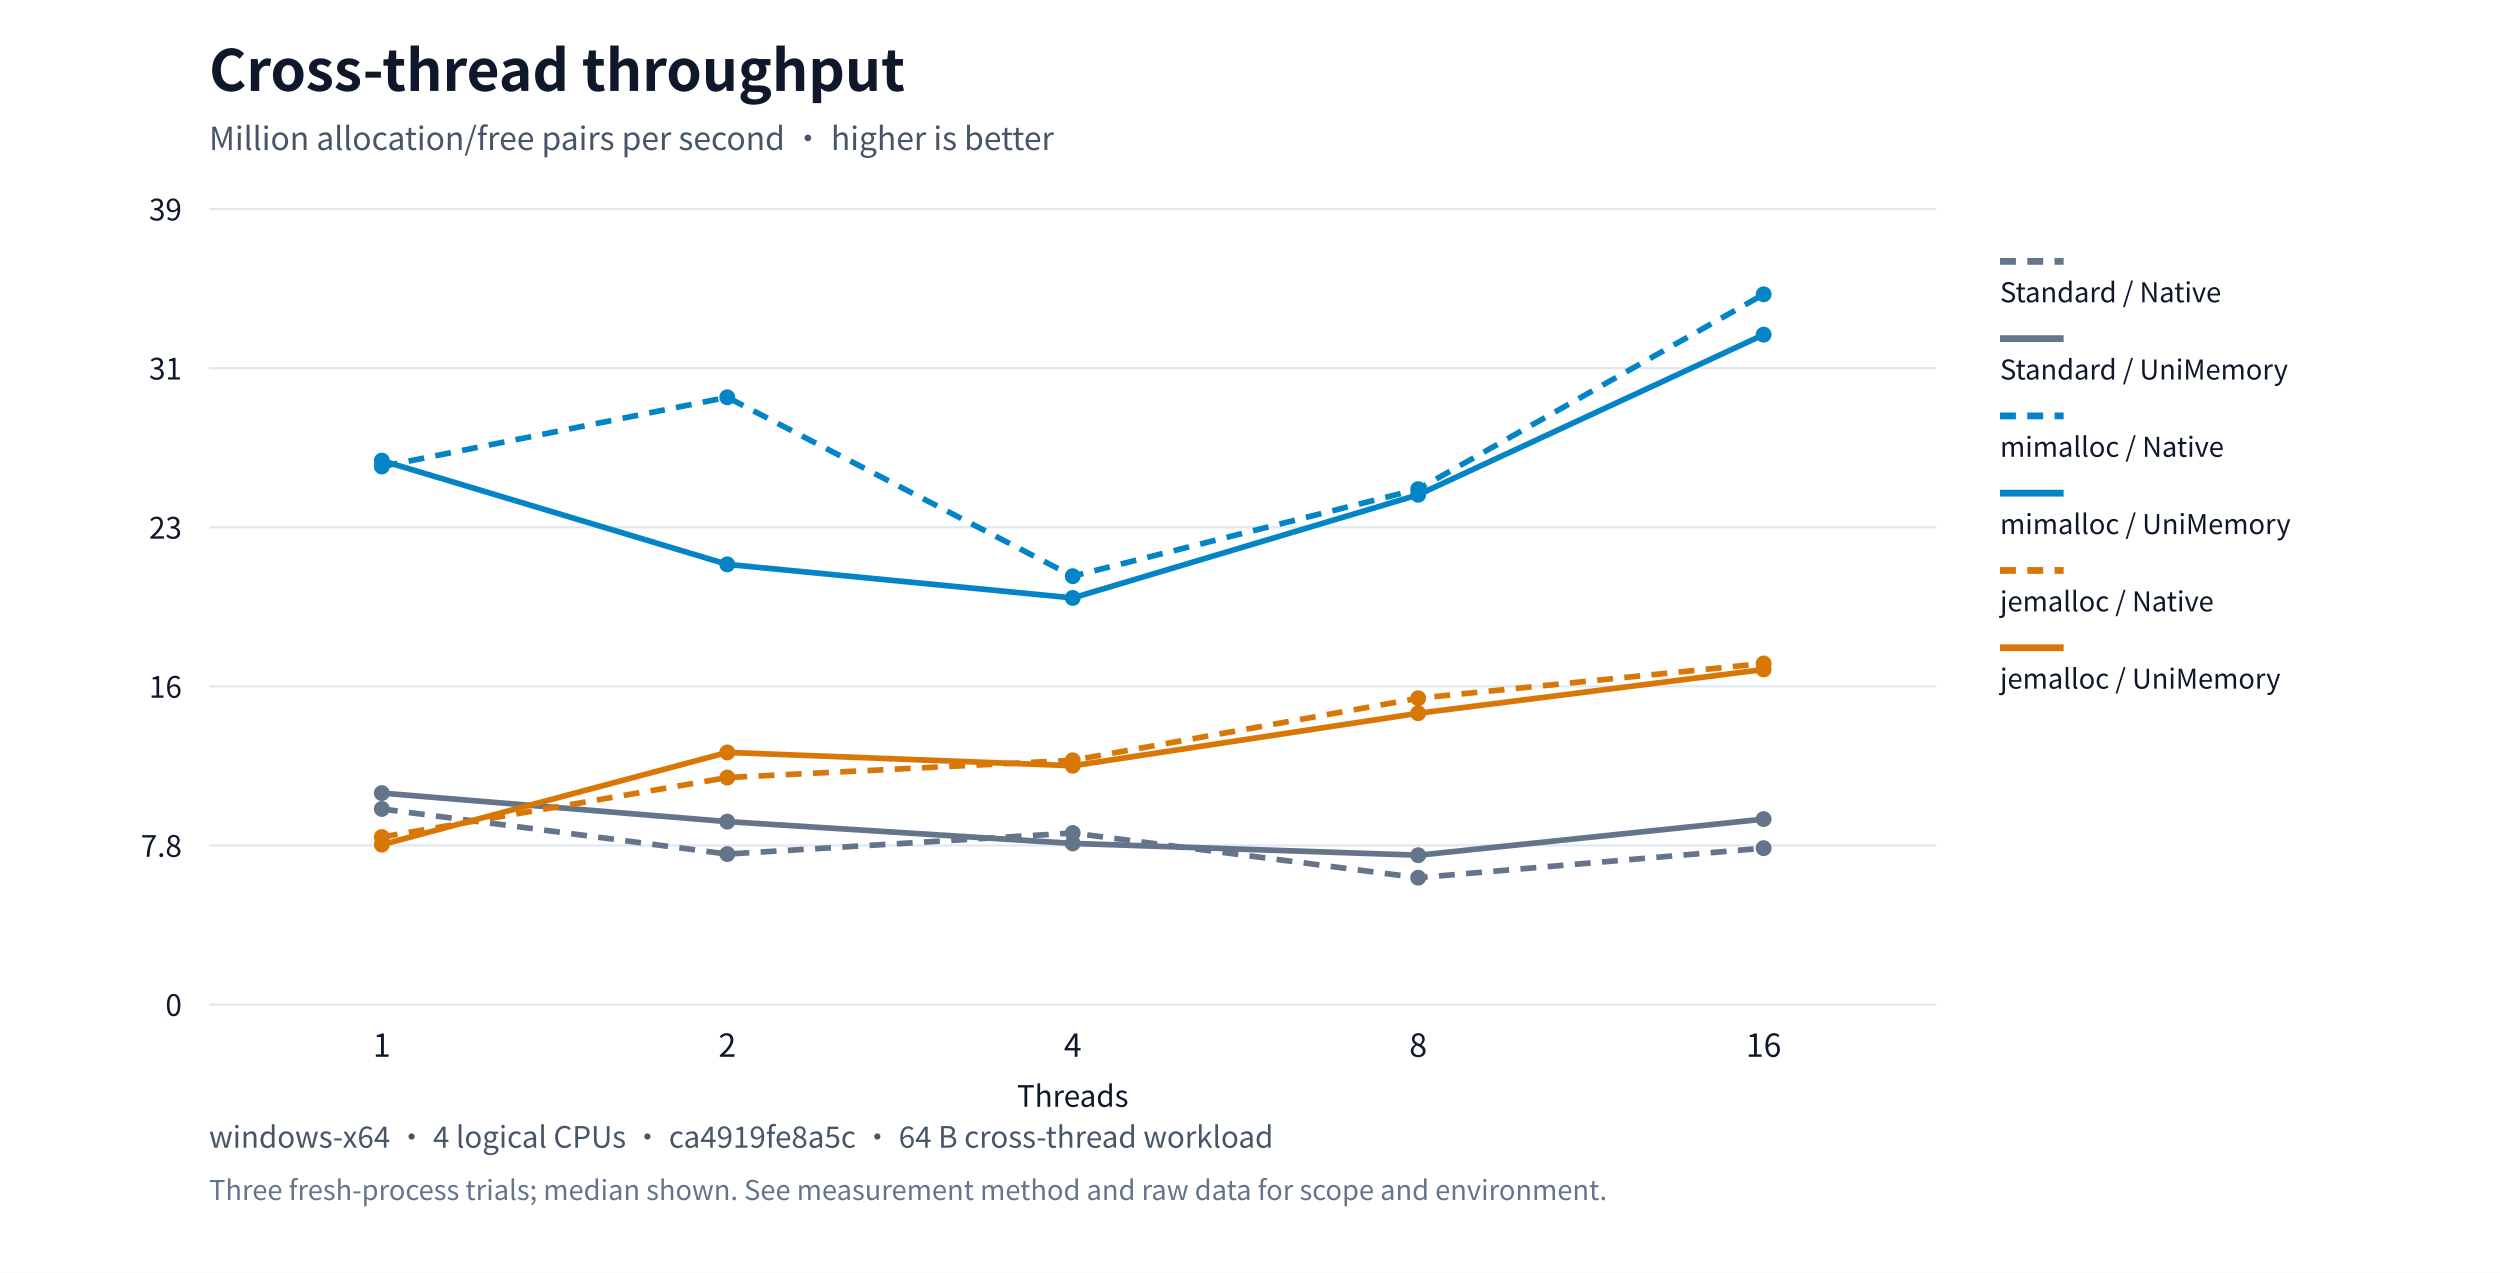
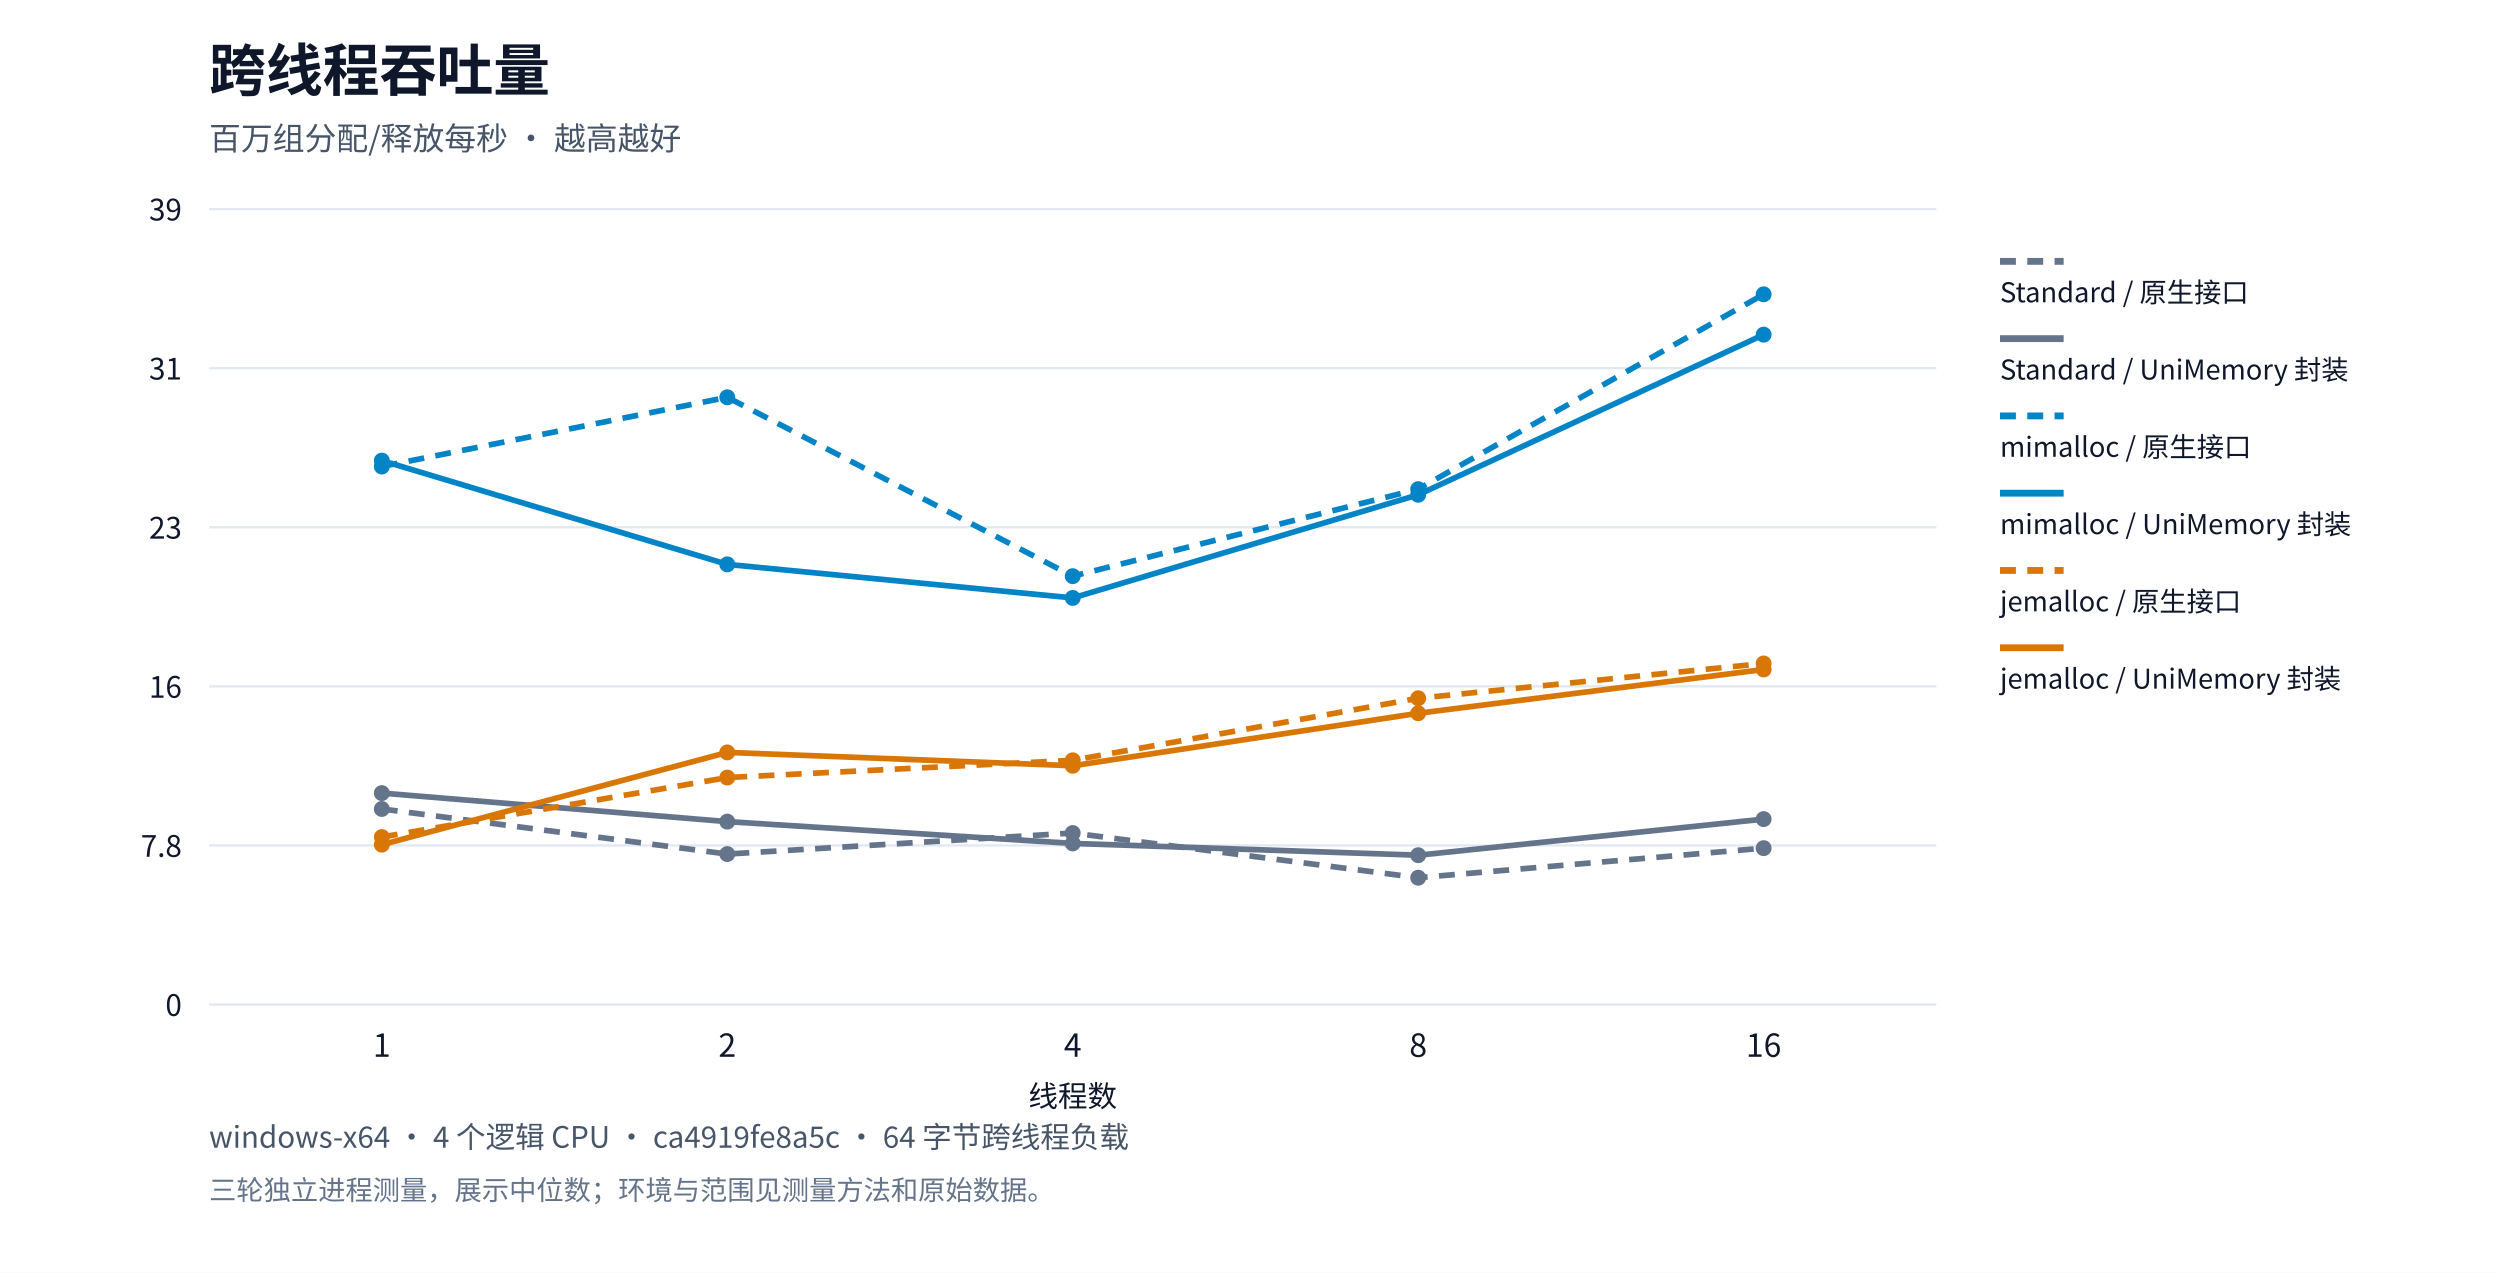
- <svg xmlns="http://www.w3.org/2000/svg" xml:lang="en" viewBox="0 0 1100 560" role="img">
+ <svg xmlns="http://www.w3.org/2000/svg" xml:lang="zh-CN" viewBox="0 0 1100 560" role="img">
  <rect width="1100" height="560" fill="#ffffff" />
  <g font-family="system-ui,Segoe UI,Microsoft YaHei,PingFang SC,Noto Sans CJK SC,sans-serif" fill="#0f172a">
-     <text x="92" y="40" font-size="25" font-weight="650">Cross-thread throughput</text>
-     <text x="92" y="66" font-size="14" fill="#475569">Million allocation/free pairs per second · higher is better</text>
+     <text x="92" y="40" font-size="25" font-weight="650">跨线程吞吐量</text>
+     <text x="92" y="66" font-size="14" fill="#475569">百万组分配/释放每秒 · 越高越好</text>
    <path d="M92,442.0h760" stroke="#e2e8f0" />
    <text x="80" y="447.0" text-anchor="end" font-size="13">0</text>
    <path d="M92,372.0h760" stroke="#e2e8f0" />
    <text x="80" y="377.0" text-anchor="end" font-size="13">7.8</text>
    <path d="M92,302.0h760" stroke="#e2e8f0" />
    <text x="80" y="307.0" text-anchor="end" font-size="13">16</text>
    <path d="M92,232.0h760" stroke="#e2e8f0" />
    <text x="80" y="237.0" text-anchor="end" font-size="13">23</text>
    <path d="M92,162.0h760" stroke="#e2e8f0" />
    <text x="80" y="167.0" text-anchor="end" font-size="13">31</text>
    <path d="M92,92.0h760" stroke="#e2e8f0" />
    <text x="80" y="97.0" text-anchor="end" font-size="13">39</text>
    <text x="168.0" y="465" text-anchor="middle" font-size="14">1</text>
    <text x="320.0" y="465" text-anchor="middle" font-size="14">2</text>
    <text x="472.0" y="465" text-anchor="middle" font-size="14">4</text>
    <text x="624.0" y="465" text-anchor="middle" font-size="14">8</text>
    <text x="776.0" y="465" text-anchor="middle" font-size="14">16</text>
    <circle cx="168.0" cy="355.942" r="3.5" fill="#64748b" />
    <circle cx="320.0" cy="375.788" r="3.5" fill="#64748b" />
    <circle cx="472.0" cy="366.532" r="3.5" fill="#64748b" />
    <circle cx="624.0" cy="386.19" r="3.5" fill="#64748b" />
    <circle cx="776.0" cy="373.187" r="3.5" fill="#64748b" />
    <polyline points="168.0,355.942 320.0,375.788 472.0,366.532 624.0,386.19 776.0,373.187" fill="none" stroke="#64748b" stroke-width="2.5" stroke-dasharray="7 5" />
    <path d="M880,115h28" stroke="#64748b" stroke-width="3" stroke-dasharray="7 5" />
-     <text x="880" y="133" font-size="12">Standard / Native</text>
+     <text x="880" y="133" font-size="12">Standard / 原生接口</text>
    <circle cx="168.0" cy="348.966" r="3.5" fill="#64748b" />
    <circle cx="320.0" cy="361.518" r="3.5" fill="#64748b" />
    <circle cx="472.0" cy="371.11" r="3.5" fill="#64748b" />
    <circle cx="624.0" cy="376.291" r="3.5" fill="#64748b" />
    <circle cx="776.0" cy="360.409" r="3.5" fill="#64748b" />
    <polyline points="168.0,348.966 320.0,361.518 472.0,371.11 624.0,376.291 776.0,360.409" fill="none" stroke="#64748b" stroke-width="2.5" />
    <path d="M880,149h28" stroke="#64748b" stroke-width="3" />
-     <text x="880" y="167" font-size="12">Standard / UniMemory</text>
+     <text x="880" y="167" font-size="12">Standard / UniMemory 封装</text>
    <circle cx="168.0" cy="205.273" r="3.5" fill="#0284c7" />
    <circle cx="320.0" cy="174.805" r="3.5" fill="#0284c7" />
    <circle cx="472.0" cy="253.512" r="3.5" fill="#0284c7" />
    <circle cx="624.0" cy="215.225" r="3.5" fill="#0284c7" />
    <circle cx="776.0" cy="129.5" r="3.5" fill="#0284c7" />
    <polyline points="168.0,205.273 320.0,174.805 472.0,253.512 624.0,215.225 776.0,129.5" fill="none" stroke="#0284c7" stroke-width="2.5" stroke-dasharray="7 5" />
    <path d="M880,183h28" stroke="#0284c7" stroke-width="3" stroke-dasharray="7 5" />
-     <text x="880" y="201" font-size="12">mimalloc / Native</text>
+     <text x="880" y="201" font-size="12">mimalloc / 原生接口</text>
    <circle cx="168.0" cy="202.666" r="3.5" fill="#0284c7" />
    <circle cx="320.0" cy="248.326" r="3.5" fill="#0284c7" />
    <circle cx="472.0" cy="263.094" r="3.5" fill="#0284c7" />
    <circle cx="624.0" cy="217.702" r="3.5" fill="#0284c7" />
    <circle cx="776.0" cy="147.245" r="3.5" fill="#0284c7" />
    <polyline points="168.0,202.666 320.0,248.326 472.0,263.094 624.0,217.702 776.0,147.245" fill="none" stroke="#0284c7" stroke-width="2.5" />
    <path d="M880,217h28" stroke="#0284c7" stroke-width="3" />
-     <text x="880" y="235" font-size="12">mimalloc / UniMemory</text>
+     <text x="880" y="235" font-size="12">mimalloc / UniMemory 封装</text>
    <circle cx="168.0" cy="368.3" r="3.5" fill="#d97706" />
    <circle cx="320.0" cy="342.126" r="3.5" fill="#d97706" />
    <circle cx="472.0" cy="334.524" r="3.5" fill="#d97706" />
    <circle cx="624.0" cy="307.233" r="3.5" fill="#d97706" />
    <circle cx="776.0" cy="291.933" r="3.5" fill="#d97706" />
    <polyline points="168.0,368.3 320.0,342.126 472.0,334.524 624.0,307.233 776.0,291.933" fill="none" stroke="#d97706" stroke-width="2.5" stroke-dasharray="7 5" />
    <path d="M880,251h28" stroke="#d97706" stroke-width="3" stroke-dasharray="7 5" />
-     <text x="880" y="269" font-size="12">jemalloc / Native</text>
+     <text x="880" y="269" font-size="12">jemalloc / 原生接口</text>
    <circle cx="168.0" cy="371.653" r="3.5" fill="#d97706" />
    <circle cx="320.0" cy="331.063" r="3.5" fill="#d97706" />
    <circle cx="472.0" cy="336.937" r="3.5" fill="#d97706" />
    <circle cx="624.0" cy="313.835" r="3.5" fill="#d97706" />
    <circle cx="776.0" cy="294.564" r="3.5" fill="#d97706" />
    <polyline points="168.0,371.653 320.0,331.063 472.0,336.937 624.0,313.835 776.0,294.564" fill="none" stroke="#d97706" stroke-width="2.5" />
    <path d="M880,285h28" stroke="#d97706" stroke-width="3" />
-     <text x="880" y="303" font-size="12">jemalloc / UniMemory</text>
-     <text x="472" y="487" text-anchor="middle" font-size="13">Threads</text>
-     <text x="92" y="505" font-size="13" fill="#475569">windows-x64 · 4 logical CPUs · ca4919fe8a5c · 64 B cross-thread workload</text>
-     <text x="92" y="528" font-size="12" fill="#64748b">Three fresh-process trials; median shown. See measurement method and raw data for scope and environment.</text>
+     <text x="880" y="303" font-size="12">jemalloc / UniMemory 封装</text>
+     <text x="472" y="487" text-anchor="middle" font-size="13">线程数</text>
+     <text x="92" y="505" font-size="13" fill="#475569">windows-x64 · 4 个逻辑 CPU · ca4919fe8a5c · 64 字节跨线程负载</text>
+     <text x="92" y="528" font-size="12" fill="#64748b">三轮独立进程测量，展示中位数；环境与范围见测量方法和原始数据。</text>
  </g>
</svg>
